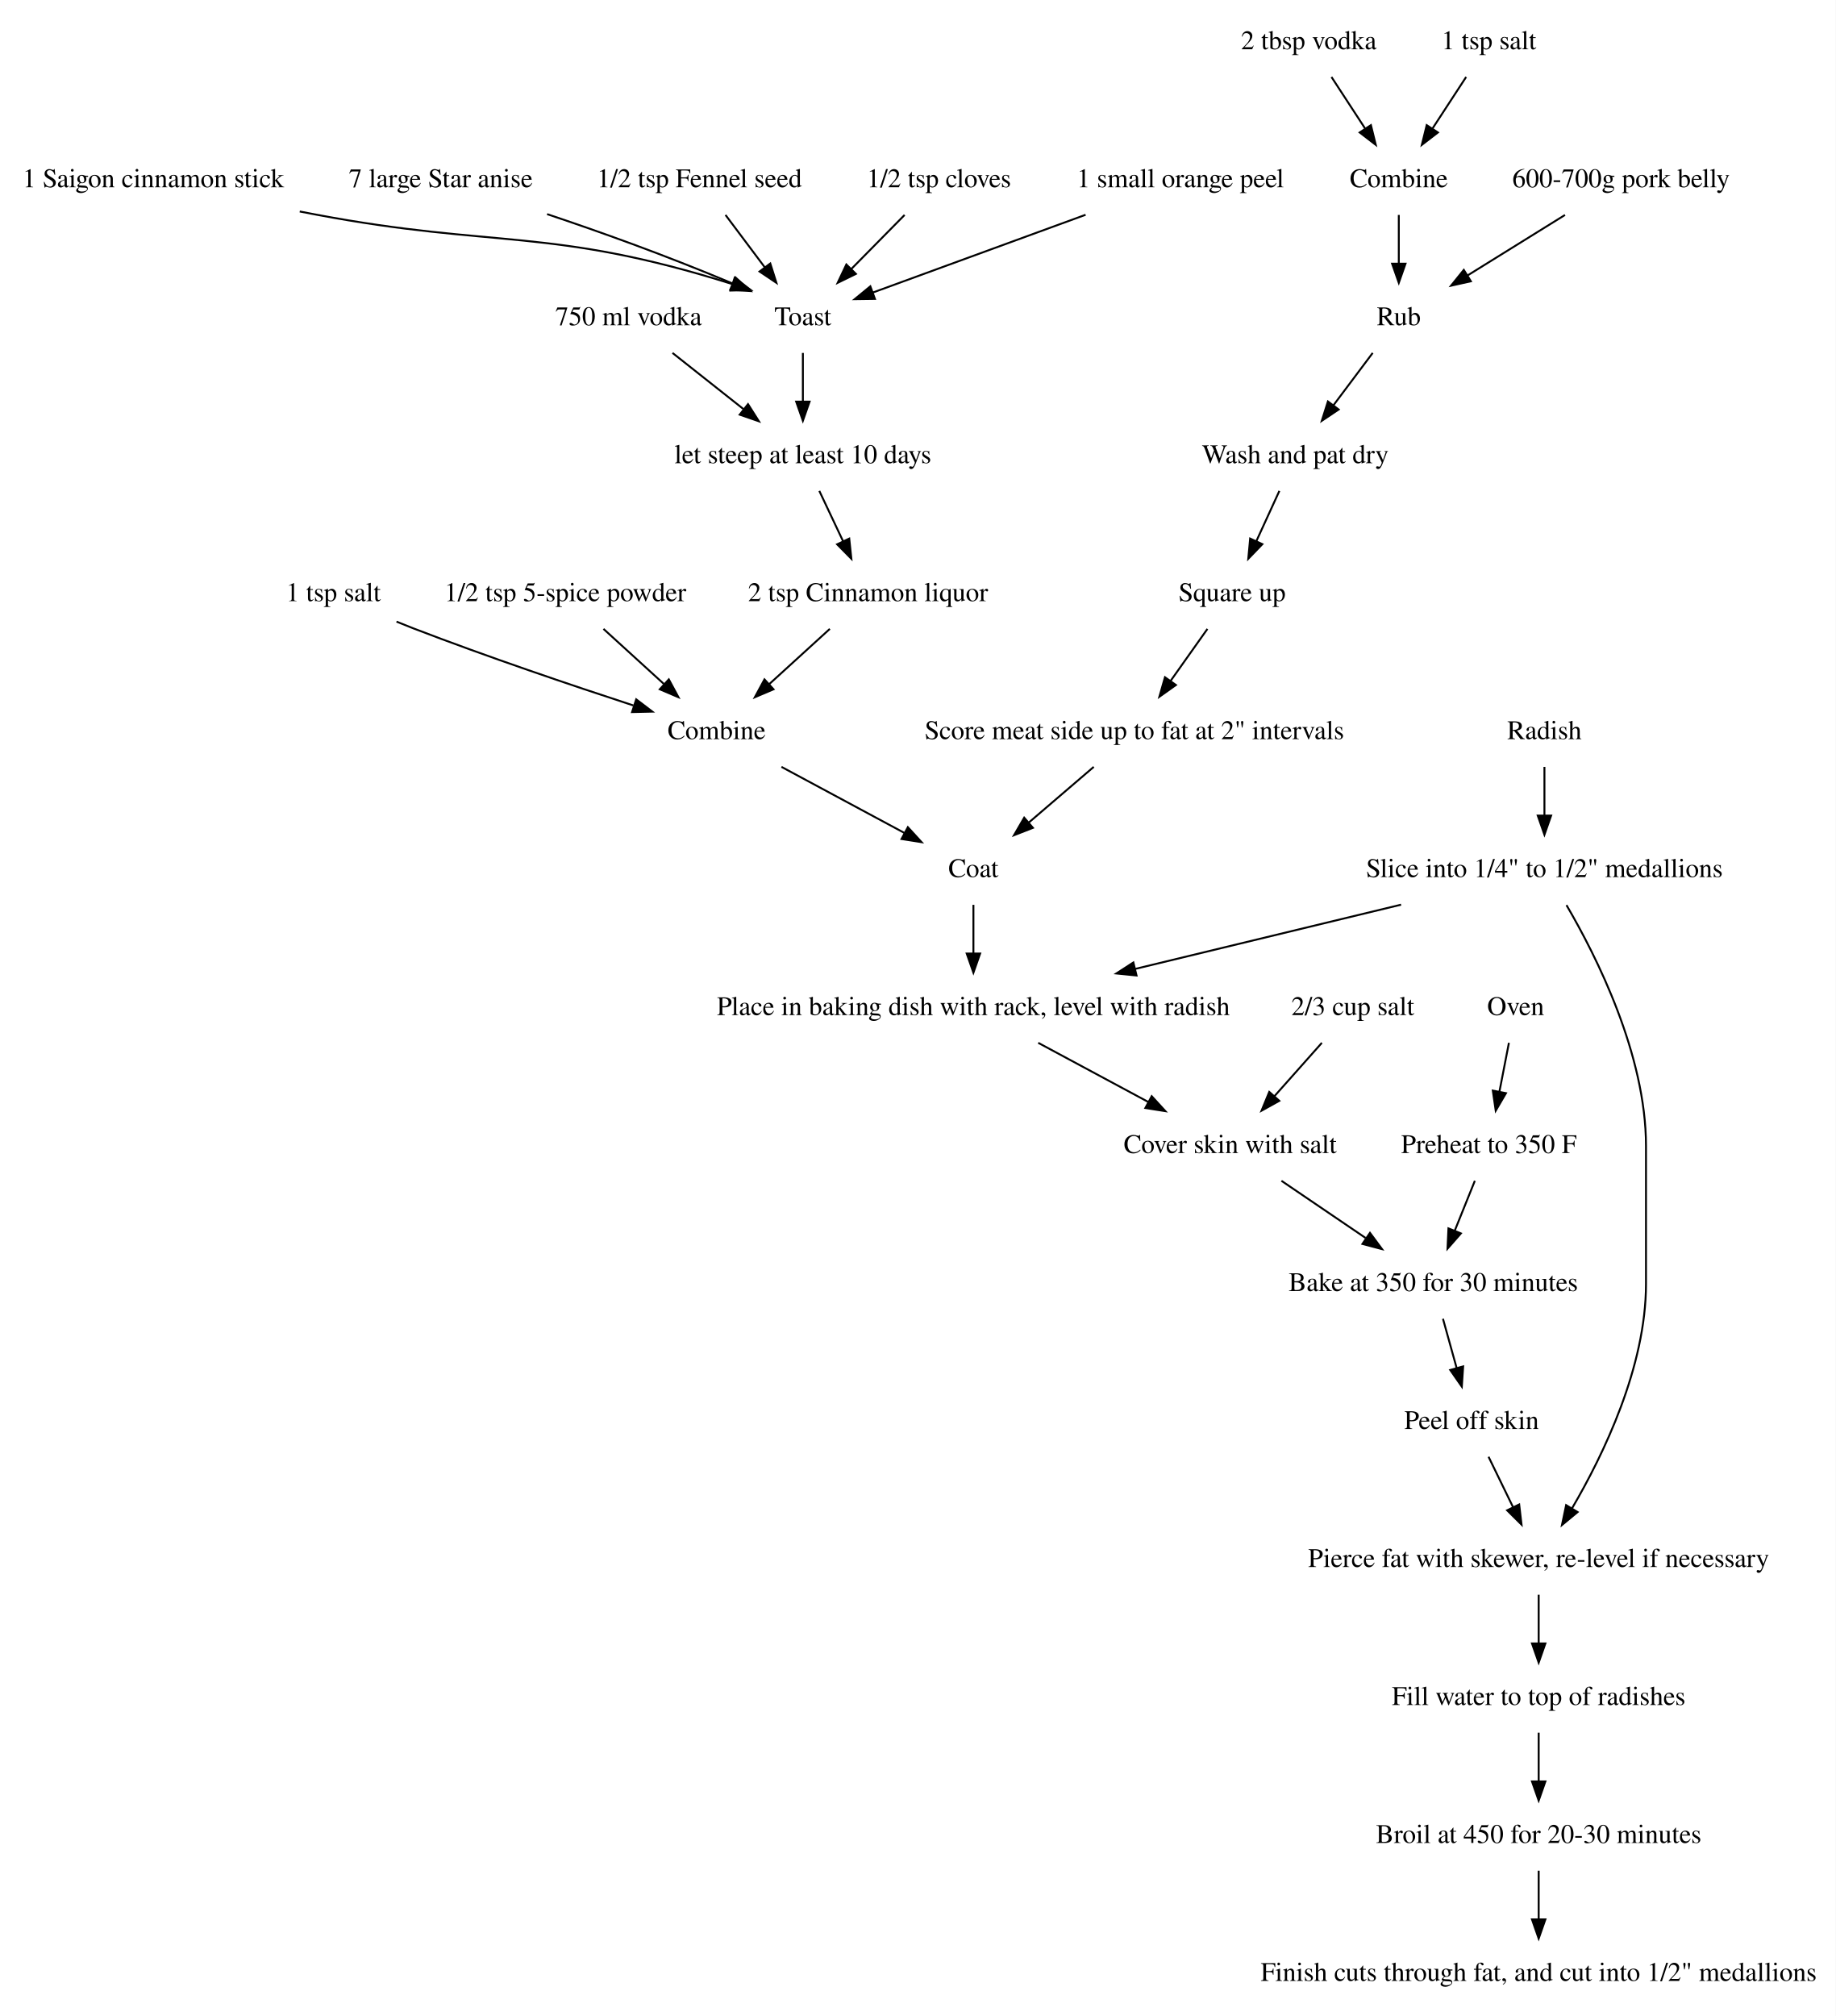
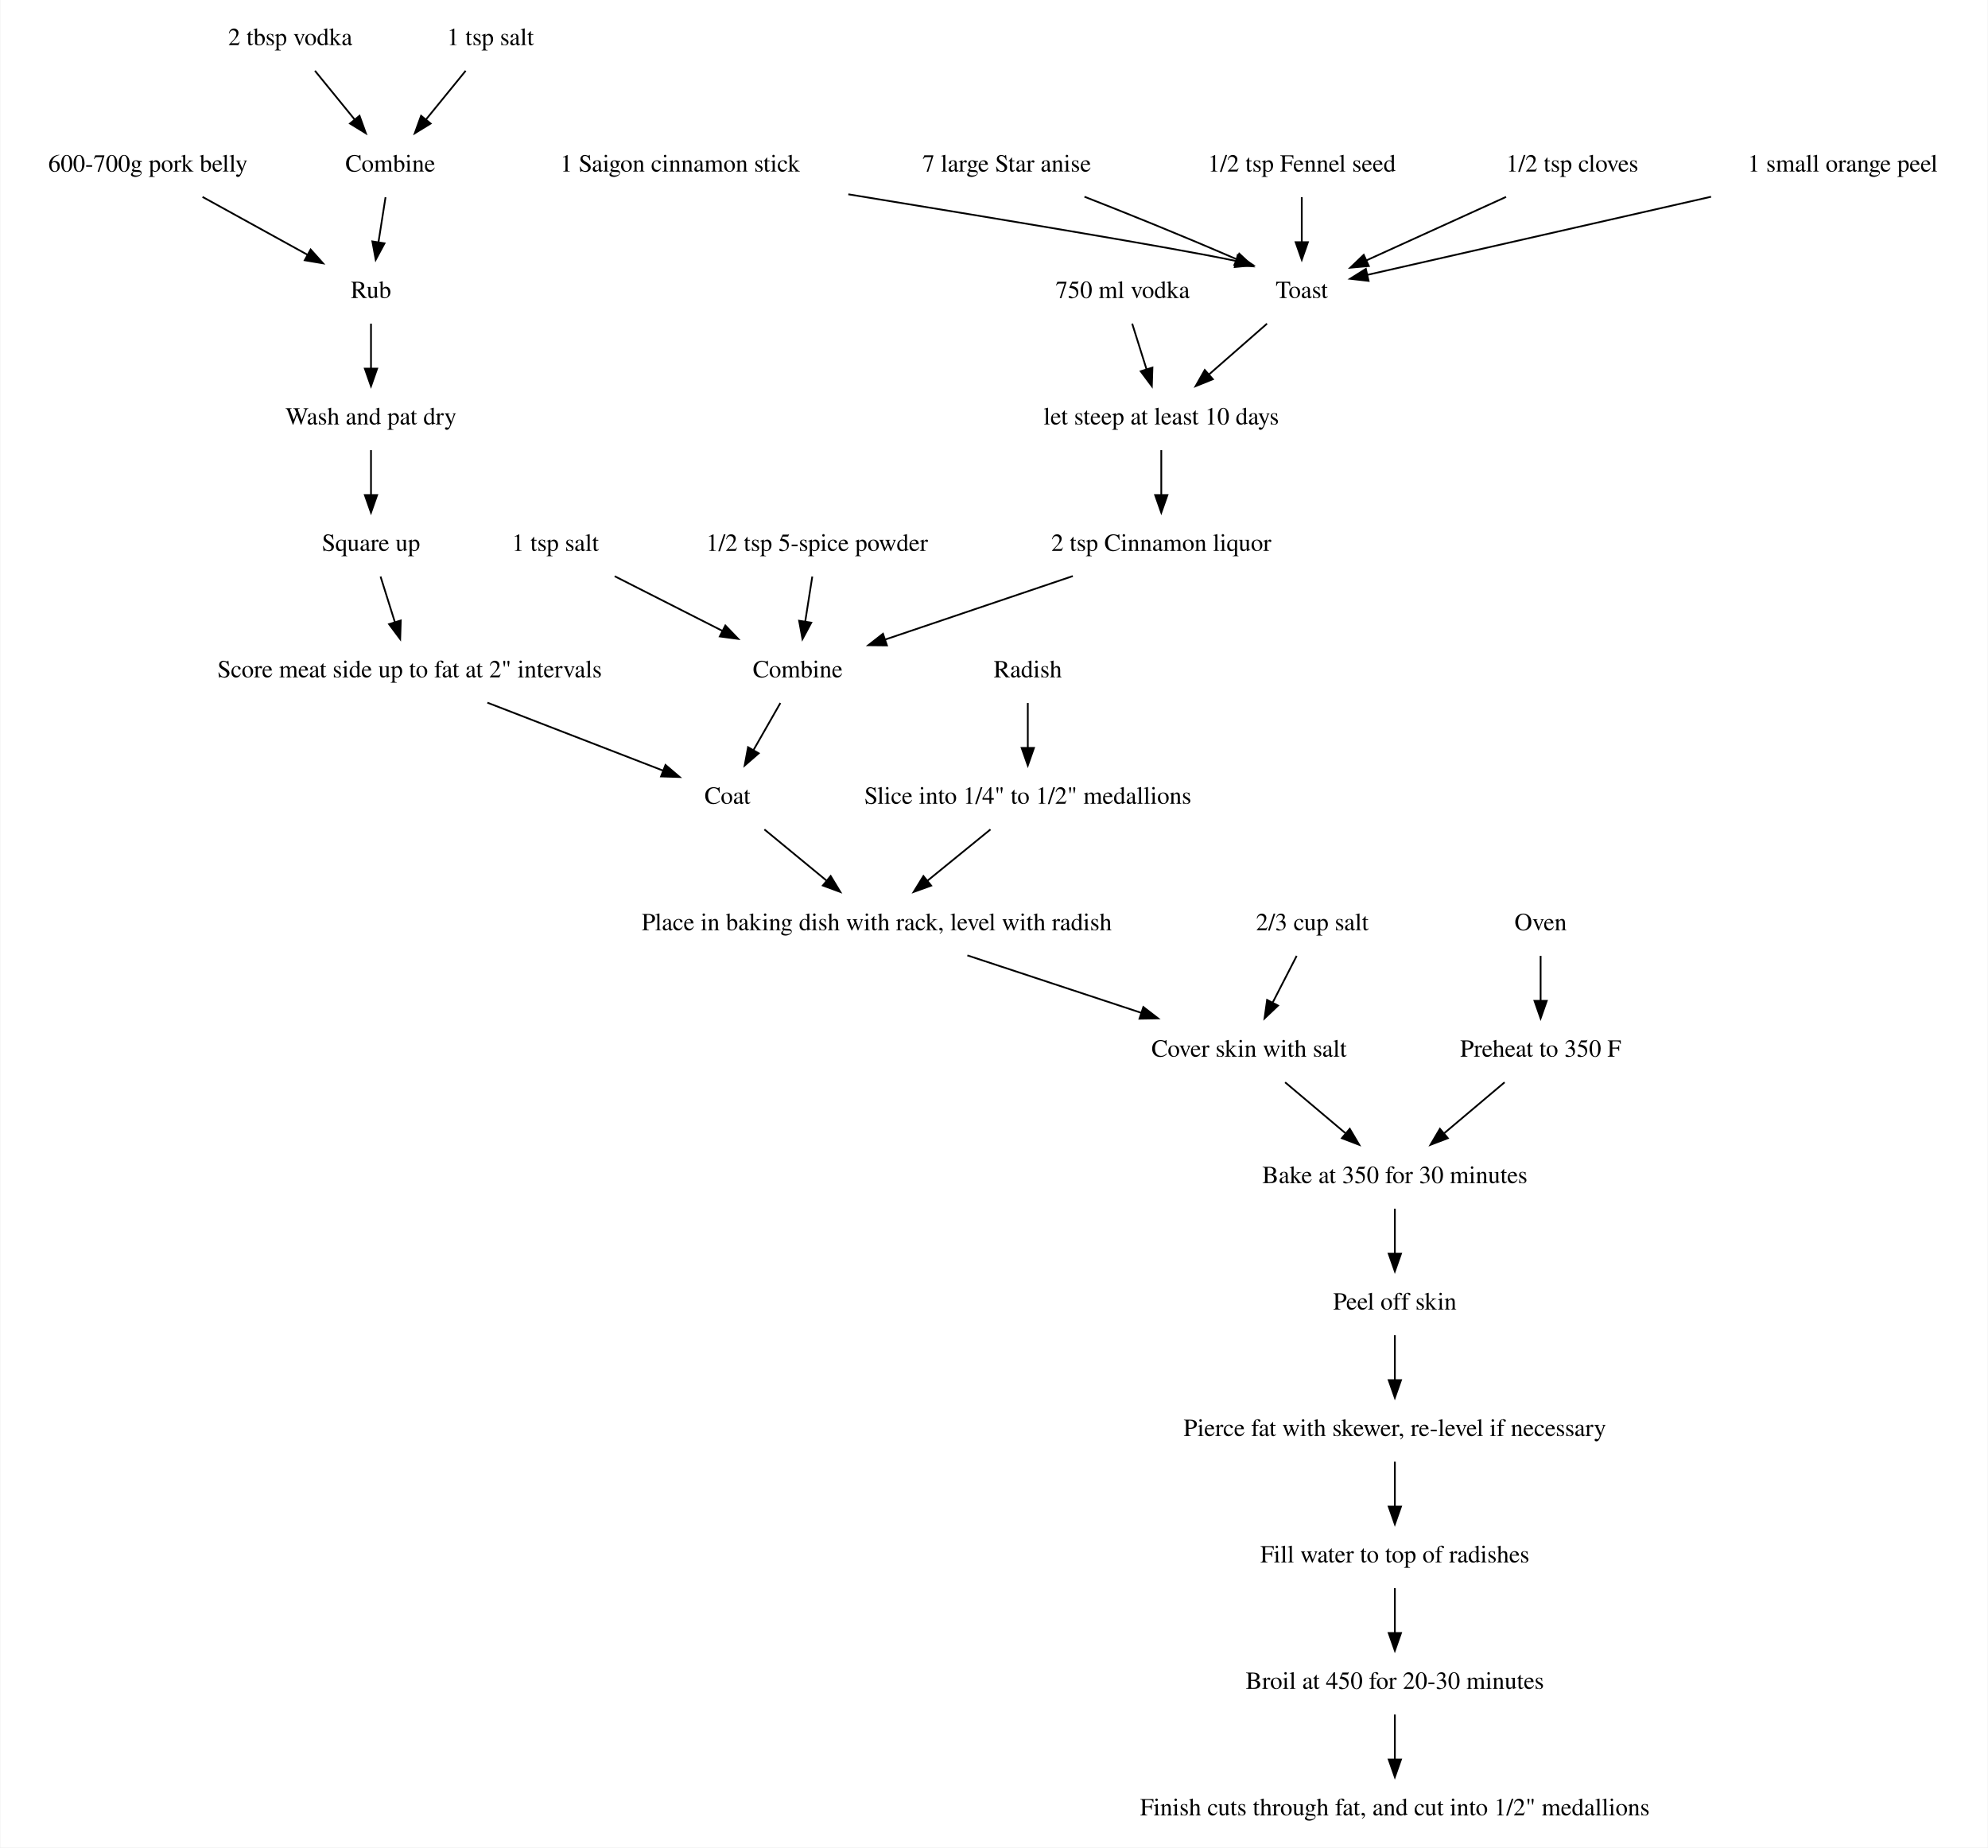
- <svg xmlns="http://www.w3.org/2000/svg" width="958pt" height="1052pt" viewBox="0.00 0.00 958.00 1052.00">
+ <svg xmlns="http://www.w3.org/2000/svg" width="1132pt" height="1052pt" viewBox="0.00 0.00 1131.50 1052.00">
  <g id="graph0" class="graph" transform="scale(1 1) rotate(0) translate(4 1048)">
-     <polygon fill="#ffffff" stroke="transparent" points="-4,4 -4,-1048 954,-1048 954,4 -4,4" />
+     <polygon fill="white" stroke="transparent" points="-4,4 -4,-1048 1127.5,-1048 1127.5,4 -4,4" />
    <g id="node1" class="node">
-       <text text-anchor="middle" x="842" y="-950.3" font-family="Times,serif" font-size="14.00" fill="#000000">600-700g pork belly</text>
+       <text text-anchor="middle" x="80" y="-950.3" font-family="Times,serif" font-size="14.00">600-700g pork belly</text>
    </g>
    <g id="node5" class="node">
-       <text text-anchor="middle" x="726" y="-878.3" font-family="Times,serif" font-size="14.00" fill="#000000">Rub</text>
+       <text text-anchor="middle" x="207" y="-878.3" font-family="Times,serif" font-size="14.00">Rub</text>
    </g>
    <g id="edge3" class="edge">
-       <path fill="none" stroke="#000000" d="M812.728,-935.831C797.325,-926.271 778.305,-914.465 762.005,-904.348" />
-       <polygon fill="#000000" stroke="#000000" points="763.612,-901.226 753.27,-898.926 759.921,-907.174 763.612,-901.226" />
+       <path fill="none" stroke="black" d="M111.07,-935.88C129.12,-925.93 151.94,-913.35 170.8,-902.95" />
+       <polygon fill="black" stroke="black" points="172.63,-905.94 179.7,-898.05 169.26,-899.81 172.63,-905.94" />
    </g>
    <g id="node2" class="node">
-       <text text-anchor="middle" x="679" y="-1022.3" font-family="Times,serif" font-size="14.00" fill="#000000">2 tbsp vodka</text>
+       <text text-anchor="middle" x="161" y="-1022.3" font-family="Times,serif" font-size="14.00">2 tbsp vodka</text>
    </g>
    <g id="node4" class="node">
-       <text text-anchor="middle" x="726" y="-950.3" font-family="Times,serif" font-size="14.00" fill="#000000">Combine</text>
+       <text text-anchor="middle" x="218" y="-950.3" font-family="Times,serif" font-size="14.00">Combine</text>
    </g>
    <g id="edge1" class="edge">
-       <path fill="none" stroke="#000000" d="M690.86,-1007.831C696.163,-999.708 702.524,-989.964 708.367,-981.012" />
-       <polygon fill="#000000" stroke="#000000" points="711.445,-982.7 713.98,-972.413 705.583,-978.874 711.445,-982.7" />
+       <path fill="none" stroke="black" d="M175.09,-1007.7C181.92,-999.3 190.26,-989.07 197.76,-979.86" />
+       <polygon fill="black" stroke="black" points="200.47,-982.07 204.07,-972.1 195.04,-977.65 200.47,-982.07" />
    </g>
    <g id="node3" class="node">
-       <text text-anchor="middle" x="773" y="-1022.3" font-family="Times,serif" font-size="14.00" fill="#000000">1 tsp salt</text>
+       <text text-anchor="middle" x="275" y="-1022.3" font-family="Times,serif" font-size="14.00">1 tsp salt</text>
    </g>
    <g id="edge2" class="edge">
-       <path fill="none" stroke="#000000" d="M761.14,-1007.831C755.837,-999.708 749.476,-989.964 743.633,-981.012" />
-       <polygon fill="#000000" stroke="#000000" points="746.417,-978.874 738.02,-972.413 740.555,-982.7 746.417,-978.874" />
+       <path fill="none" stroke="black" d="M260.91,-1007.7C254.08,-999.3 245.74,-989.07 238.24,-979.86" />
+       <polygon fill="black" stroke="black" points="240.96,-977.65 231.93,-972.1 235.53,-982.07 240.96,-977.65" />
    </g>
    <g id="edge4" class="edge">
-       <path fill="none" stroke="#000000" d="M726,-935.831C726,-928.131 726,-918.974 726,-910.417" />
-       <polygon fill="#000000" stroke="#000000" points="729.5,-910.413 726,-900.413 722.5,-910.413 729.5,-910.413" />
+       <path fill="none" stroke="black" d="M215.28,-935.7C214.07,-927.98 212.61,-918.71 211.26,-910.11" />
+       <polygon fill="black" stroke="black" points="214.7,-909.44 209.69,-900.1 207.78,-910.53 214.7,-909.44" />
    </g>
    <g id="node6" class="node">
-       <text text-anchor="middle" x="672" y="-806.3" font-family="Times,serif" font-size="14.00" fill="#000000">Wash and pat dry</text>
+       <text text-anchor="middle" x="207" y="-806.3" font-family="Times,serif" font-size="14.00">Wash and pat dry</text>
    </g>
    <g id="edge5" class="edge">
-       <path fill="none" stroke="#000000" d="M712.374,-863.831C706.154,-855.539 698.668,-845.557 691.84,-836.453" />
-       <polygon fill="#000000" stroke="#000000" points="694.61,-834.313 685.81,-828.413 689.01,-838.513 694.61,-834.313" />
+       <path fill="none" stroke="black" d="M207,-863.7C207,-855.98 207,-846.71 207,-838.11" />
+       <polygon fill="black" stroke="black" points="210.5,-838.1 207,-828.1 203.5,-838.1 210.5,-838.1" />
    </g>
    <g id="node7" class="node">
-       <text text-anchor="middle" x="639" y="-734.3" font-family="Times,serif" font-size="14.00" fill="#000000">Square up</text>
+       <text text-anchor="middle" x="207" y="-734.3" font-family="Times,serif" font-size="14.00">Square up</text>
    </g>
    <g id="edge6" class="edge">
-       <path fill="none" stroke="#000000" d="M663.673,-791.831C660.027,-783.877 655.669,-774.369 651.637,-765.572" />
-       <polygon fill="#000000" stroke="#000000" points="654.788,-764.046 647.439,-756.413 648.424,-766.962 654.788,-764.046" />
+       <path fill="none" stroke="black" d="M207,-791.7C207,-783.98 207,-774.71 207,-766.11" />
+       <polygon fill="black" stroke="black" points="210.5,-766.1 207,-756.1 203.5,-766.1 210.5,-766.1" />
    </g>
    <g id="node8" class="node">
-       <text text-anchor="middle" x="588" y="-662.3" font-family="Times,serif" font-size="14.00" fill="#000000">Score meat side up to fat at 2" intervals</text>
+       <text text-anchor="middle" x="229" y="-662.3" font-family="Times,serif" font-size="14.00">Score meat side up to fat at 2" intervals</text>
    </g>
    <g id="edge7" class="edge">
-       <path fill="none" stroke="#000000" d="M626.13,-719.831C620.317,-711.623 613.33,-701.761 606.935,-692.732" />
-       <polygon fill="#000000" stroke="#000000" points="609.679,-690.551 601.043,-684.413 603.967,-694.597 609.679,-690.551" />
+       <path fill="none" stroke="black" d="M212.44,-719.7C214.89,-711.9 217.84,-702.51 220.57,-693.83" />
+       <polygon fill="black" stroke="black" points="223.96,-694.69 223.62,-684.1 217.29,-692.59 223.96,-694.69" />
    </g>
    <g id="node21" class="node">
-       <text text-anchor="middle" x="504" y="-590.3" font-family="Times,serif" font-size="14.00" fill="#000000">Coat</text>
+       <text text-anchor="middle" x="410" y="-590.3" font-family="Times,serif" font-size="14.00">Coat</text>
    </g>
    <g id="edge20" class="edge">
-       <path fill="none" stroke="#000000" d="M566.803,-647.831C556.557,-639.048 544.1,-628.371 532.99,-618.849" />
-       <polygon fill="#000000" stroke="#000000" points="535.06,-616.013 525.19,-612.163 530.505,-621.328 535.06,-616.013" />
+       <path fill="none" stroke="black" d="M273.28,-647.88C304.02,-635.98 344.5,-620.33 373.42,-609.15" />
+       <polygon fill="black" stroke="black" points="374.69,-612.41 382.75,-605.54 372.16,-605.88 374.69,-612.41" />
    </g>
    <g id="node9" class="node">
-       <text text-anchor="middle" x="170" y="-734.3" font-family="Times,serif" font-size="14.00" fill="#000000">1 tsp salt</text>
+       <text text-anchor="middle" x="312" y="-734.3" font-family="Times,serif" font-size="14.00">1 tsp salt</text>
    </g>
    <g id="node20" class="node">
-       <text text-anchor="middle" x="370" y="-662.3" font-family="Times,serif" font-size="14.00" fill="#000000">Combine</text>
+       <text text-anchor="middle" x="450" y="-662.3" font-family="Times,serif" font-size="14.00">Combine</text>
    </g>
    <g id="edge16" class="edge">
-       <path fill="none" stroke="#000000" d="M202.919,-723.614C205.977,-722.361 209.038,-721.139 212,-720 250.331,-705.26 294.624,-690.297 326.542,-679.872" />
-       <polygon fill="#000000" stroke="#000000" points="328.018,-683.072 336.447,-676.652 325.855,-676.415 328.018,-683.072" />
+       <path fill="none" stroke="black" d="M345.76,-719.88C364.22,-710.51 387.28,-698.81 407.02,-688.8" />
+       <polygon fill="black" stroke="black" points="408.78,-691.83 416.11,-684.19 405.61,-685.59 408.78,-691.83" />
    </g>
    <g id="node10" class="node">
-       <text text-anchor="middle" x="291" y="-734.3" font-family="Times,serif" font-size="14.00" fill="#000000">1/2 tsp 5-spice powder</text>
+       <text text-anchor="middle" x="461" y="-734.3" font-family="Times,serif" font-size="14.00">1/2 tsp 5-spice powder</text>
    </g>
    <g id="edge17" class="edge">
-       <path fill="none" stroke="#000000" d="M310.935,-719.831C320.478,-711.134 332.06,-700.578 342.431,-691.126" />
-       <polygon fill="#000000" stroke="#000000" points="345.038,-693.486 350.071,-684.163 340.323,-688.312 345.038,-693.486" />
+       <path fill="none" stroke="black" d="M458.28,-719.7C457.07,-711.98 455.61,-702.71 454.26,-694.11" />
+       <polygon fill="black" stroke="black" points="457.7,-693.44 452.69,-684.1 450.78,-694.53 457.7,-693.44" />
    </g>
    <g id="node11" class="node">
-       <text text-anchor="middle" x="449" y="-734.3" font-family="Times,serif" font-size="14.00" fill="#000000">2 tsp Cinnamon liquor</text>
+       <text text-anchor="middle" x="657" y="-734.3" font-family="Times,serif" font-size="14.00">2 tsp Cinnamon liquor</text>
    </g>
    <g id="edge18" class="edge">
-       <path fill="none" stroke="#000000" d="M429.065,-719.831C419.522,-711.134 407.94,-700.578 397.569,-691.126" />
-       <polygon fill="#000000" stroke="#000000" points="399.677,-688.312 389.929,-684.163 394.962,-693.486 399.677,-688.312" />
+       <path fill="none" stroke="black" d="M606.63,-719.97C574.2,-709 532.23,-694.81 499.89,-683.87" />
+       <polygon fill="black" stroke="black" points="500.78,-680.48 490.19,-680.59 498.54,-687.11 500.78,-680.48" />
    </g>
    <g id="node12" class="node">
-       <text text-anchor="middle" x="324" y="-878.3" font-family="Times,serif" font-size="14.00" fill="#000000">750 ml vodka</text>
+       <text text-anchor="middle" x="635" y="-878.3" font-family="Times,serif" font-size="14.00">750 ml vodka</text>
    </g>
    <g id="node19" class="node">
-       <text text-anchor="middle" x="415" y="-806.3" font-family="Times,serif" font-size="14.00" fill="#000000">let steep at least 10 days</text>
+       <text text-anchor="middle" x="657" y="-806.3" font-family="Times,serif" font-size="14.00">let steep at least 10 days</text>
    </g>
    <g id="edge14" class="edge">
-       <path fill="none" stroke="#000000" d="M346.963,-863.831C358.171,-854.963 371.821,-844.164 383.944,-834.572" />
-       <polygon fill="#000000" stroke="#000000" points="386.374,-837.112 392.044,-828.163 382.03,-831.623 386.374,-837.112" />
+       <path fill="none" stroke="black" d="M640.44,-863.7C642.89,-855.9 645.84,-846.51 648.57,-837.83" />
+       <polygon fill="black" stroke="black" points="651.96,-838.69 651.62,-828.1 645.29,-836.59 651.96,-838.69" />
    </g>
    <g id="node13" class="node">
-       <text text-anchor="middle" x="76" y="-950.3" font-family="Times,serif" font-size="14.00" fill="#000000">1 Saigon cinnamon stick</text>
+       <text text-anchor="middle" x="383" y="-950.3" font-family="Times,serif" font-size="14.00">1 Saigon cinnamon stick</text>
    </g>
    <g id="node18" class="node">
-       <text text-anchor="middle" x="415" y="-878.3" font-family="Times,serif" font-size="14.00" fill="#000000">Toast</text>
+       <text text-anchor="middle" x="737" y="-878.3" font-family="Times,serif" font-size="14.00">Toast</text>
    </g>
    <g id="edge9" class="edge">
-       <path fill="none" stroke="#000000" d="M152.423,-937.647C155.317,-937.081 158.184,-936.53 161,-936 254.394,-918.409 283.709,-929.526 378.183,-899.749" />
-       <polygon fill="#000000" stroke="#000000" points="379.398,-903.035 387.842,-896.636 377.25,-896.372 379.398,-903.035" />
+       <path fill="none" stroke="black" d="M478.8,-937.36C559,-924.22 664.84,-906.76 699.29,-899.44" />
+       <polygon fill="black" stroke="black" points="700.52,-902.74 709.4,-896.96 698.85,-895.94 700.52,-902.74" />
    </g>
    <g id="node14" class="node">
-       <text text-anchor="middle" x="226" y="-950.3" font-family="Times,serif" font-size="14.00" fill="#000000">7 large Star anise</text>
+       <text text-anchor="middle" x="569" y="-950.3" font-family="Times,serif" font-size="14.00">7 large Star anise</text>
    </g>
    <g id="edge8" class="edge">
-       <path fill="none" stroke="#000000" d="M281.514,-936.262C308.548,-927.197 341.593,-915.488 378.251,-900.106" />
-       <polygon fill="#000000" stroke="#000000" points="379.811,-903.246 387.647,-896.116 377.075,-896.803 379.811,-903.246" />
+       <path fill="none" stroke="black" d="M613.27,-935.98C636.82,-926.76 666.41,-914.9 699.69,-900.48" />
+       <polygon fill="black" stroke="black" points="701.4,-903.55 709.17,-896.34 698.6,-897.13 701.4,-903.55" />
    </g>
    <g id="node15" class="node">
-       <text text-anchor="middle" x="361" y="-950.3" font-family="Times,serif" font-size="14.00" fill="#000000">1/2 tsp Fennel seed</text>
+       <text text-anchor="middle" x="737" y="-950.3" font-family="Times,serif" font-size="14.00">1/2 tsp Fennel seed</text>
    </g>
    <g id="edge10" class="edge">
-       <path fill="none" stroke="#000000" d="M374.627,-935.831C380.846,-927.539 388.332,-917.557 395.16,-908.453" />
-       <polygon fill="#000000" stroke="#000000" points="397.99,-910.513 401.19,-900.413 392.39,-906.313 397.99,-910.513" />
+       <path fill="none" stroke="black" d="M737,-935.7C737,-927.98 737,-918.71 737,-910.11" />
+       <polygon fill="black" stroke="black" points="740.5,-910.1 737,-900.1 733.5,-910.1 740.5,-910.1" />
    </g>
    <g id="node16" class="node">
-       <text text-anchor="middle" x="486" y="-950.3" font-family="Times,serif" font-size="14.00" fill="#000000">1/2 tsp cloves</text>
+       <text text-anchor="middle" x="891" y="-950.3" font-family="Times,serif" font-size="14.00">1/2 tsp cloves</text>
    </g>
    <g id="edge11" class="edge">
-       <path fill="none" stroke="#000000" d="M468.084,-935.831C459.656,-927.285 449.459,-916.944 440.264,-907.62" />
-       <polygon fill="#000000" stroke="#000000" points="442.671,-905.076 433.158,-900.413 437.687,-909.991 442.671,-905.076" />
+       <path fill="none" stroke="black" d="M853.33,-935.88C829.12,-924.87 797.81,-910.64 773.78,-899.72" />
+       <polygon fill="black" stroke="black" points="775.18,-896.51 764.62,-895.56 772.28,-902.88 775.18,-896.51" />
    </g>
    <g id="node17" class="node">
-       <text text-anchor="middle" x="612" y="-950.3" font-family="Times,serif" font-size="14.00" fill="#000000">1 small orange peel</text>
+       <text text-anchor="middle" x="1045" y="-950.3" font-family="Times,serif" font-size="14.00">1 small orange peel</text>
    </g>
    <g id="edge12" class="edge">
-       <path fill="none" stroke="#000000" d="M562.543,-935.924C528.09,-923.332 482.89,-906.812 451.642,-895.392" />
-       <polygon fill="#000000" stroke="#000000" points="452.612,-892.02 442.018,-891.875 450.209,-898.595 452.612,-892.02" />
+       <path fill="none" stroke="black" d="M970.05,-935.97C908.17,-921.9 822.93,-902.53 774.55,-891.53" />
+       <polygon fill="black" stroke="black" points="775.04,-888.06 764.52,-889.25 773.49,-894.88 775.04,-888.06" />
    </g>
    <g id="edge13" class="edge">
-       <path fill="none" stroke="#000000" d="M415,-863.831C415,-856.131 415,-846.974 415,-838.417" />
-       <polygon fill="#000000" stroke="#000000" points="418.5,-838.413 415,-828.413 411.5,-838.413 418.5,-838.413" />
+       <path fill="none" stroke="black" d="M717.22,-863.7C707.25,-854.97 694.99,-844.24 684.14,-834.75" />
+       <polygon fill="black" stroke="black" points="686.38,-832.06 676.55,-828.1 681.77,-837.32 686.38,-832.06" />
    </g>
    <g id="edge15" class="edge">
-       <path fill="none" stroke="#000000" d="M423.58,-791.831C427.336,-783.877 431.826,-774.369 435.98,-765.572" />
-       <polygon fill="#000000" stroke="#000000" points="439.2,-766.95 440.305,-756.413 432.87,-763.961 439.2,-766.95" />
+       <path fill="none" stroke="black" d="M657,-791.7C657,-783.98 657,-774.71 657,-766.11" />
+       <polygon fill="black" stroke="black" points="660.5,-766.1 657,-756.1 653.5,-766.1 660.5,-766.1" />
    </g>
    <g id="edge19" class="edge">
-       <path fill="none" stroke="#000000" d="M403.814,-647.831C423.358,-637.33 447.942,-624.12 467.866,-613.415" />
-       <polygon fill="#000000" stroke="#000000" points="469.791,-616.354 476.944,-608.538 466.478,-610.188 469.791,-616.354" />
+       <path fill="none" stroke="black" d="M440.11,-647.7C435.51,-639.64 429.94,-629.89 424.85,-620.98" />
+       <polygon fill="black" stroke="black" points="427.77,-619.05 419.77,-612.1 421.7,-622.52 427.77,-619.05" />
    </g>
    <g id="node27" class="node">
-       <text text-anchor="middle" x="504" y="-518.3" font-family="Times,serif" font-size="14.00" fill="#000000">Place in baking dish with rack, level with radish</text>
+       <text text-anchor="middle" x="495" y="-518.3" font-family="Times,serif" font-size="14.00">Place in baking dish with rack, level with radish</text>
    </g>
    <g id="edge24" class="edge">
-       <path fill="none" stroke="#000000" d="M504,-575.831C504,-568.131 504,-558.974 504,-550.417" />
-       <polygon fill="#000000" stroke="#000000" points="507.5,-550.413 504,-540.413 500.5,-550.413 507.5,-550.413" />
+       <path fill="none" stroke="black" d="M431.01,-575.7C441.72,-566.88 454.89,-556.03 466.5,-546.47" />
+       <polygon fill="black" stroke="black" points="468.74,-549.16 474.23,-540.1 464.29,-543.76 468.74,-549.16" />
    </g>
    <g id="node22" class="node">
-       <text text-anchor="middle" x="787" y="-518.3" font-family="Times,serif" font-size="14.00" fill="#000000">Oven</text>
+       <text text-anchor="middle" x="873" y="-518.3" font-family="Times,serif" font-size="14.00">Oven</text>
    </g>
    <g id="node23" class="node">
-       <text text-anchor="middle" x="773" y="-446.3" font-family="Times,serif" font-size="14.00" fill="#000000">Preheat to 350 F</text>
+       <text text-anchor="middle" x="873" y="-446.3" font-family="Times,serif" font-size="14.00">Preheat to 350 F</text>
    </g>
    <g id="edge21" class="edge">
-       <path fill="none" stroke="#000000" d="M783.467,-503.831C781.97,-496.131 780.189,-486.974 778.525,-478.417" />
-       <polygon fill="#000000" stroke="#000000" points="781.925,-477.561 776.58,-468.413 775.053,-478.897 781.925,-477.561" />
+       <path fill="none" stroke="black" d="M873,-503.7C873,-495.98 873,-486.71 873,-478.11" />
+       <polygon fill="black" stroke="black" points="876.5,-478.1 873,-468.1 869.5,-478.1 876.5,-478.1" />
    </g>
    <g id="node29" class="node">
-       <text text-anchor="middle" x="744" y="-374.3" font-family="Times,serif" font-size="14.00" fill="#000000">Bake at 350 for 30 minutes</text>
+       <text text-anchor="middle" x="790" y="-374.3" font-family="Times,serif" font-size="14.00">Bake at 350 for 30 minutes</text>
    </g>
    <g id="edge27" class="edge">
-       <path fill="none" stroke="#000000" d="M765.682,-431.831C762.512,-423.962 758.73,-414.571 755.219,-405.853" />
-       <polygon fill="#000000" stroke="#000000" points="758.399,-404.382 751.417,-396.413 751.906,-406.997 758.399,-404.382" />
+       <path fill="none" stroke="black" d="M852.48,-431.7C842.13,-422.97 829.41,-412.24 818.16,-402.75" />
+       <polygon fill="black" stroke="black" points="820.18,-399.88 810.28,-396.1 815.67,-405.23 820.18,-399.88" />
    </g>
    <g id="node24" class="node">
-       <text text-anchor="middle" x="702" y="-518.3" font-family="Times,serif" font-size="14.00" fill="#000000">2/3 cup salt</text>
+       <text text-anchor="middle" x="743" y="-518.3" font-family="Times,serif" font-size="14.00">2/3 cup salt</text>
    </g>
    <g id="node28" class="node">
-       <text text-anchor="middle" x="638" y="-446.3" font-family="Times,serif" font-size="14.00" fill="#000000">Cover skin with salt</text>
+       <text text-anchor="middle" x="707" y="-446.3" font-family="Times,serif" font-size="14.00">Cover skin with salt</text>
    </g>
    <g id="edge26" class="edge">
-       <path fill="none" stroke="#000000" d="M685.85,-503.831C678.328,-495.369 669.244,-485.149 661.02,-475.897" />
-       <polygon fill="#000000" stroke="#000000" points="663.627,-473.562 654.367,-468.413 658.395,-478.213 663.627,-473.562" />
+       <path fill="none" stroke="black" d="M734.1,-503.7C730,-495.73 725.05,-486.1 720.51,-477.26" />
+       <polygon fill="black" stroke="black" points="723.48,-475.4 715.8,-468.1 717.26,-478.6 723.48,-475.4" />
    </g>
    <g id="node25" class="node">
-       <text text-anchor="middle" x="802" y="-662.3" font-family="Times,serif" font-size="14.00" fill="#000000">Radish</text>
+       <text text-anchor="middle" x="581" y="-662.3" font-family="Times,serif" font-size="14.00">Radish</text>
    </g>
    <g id="node26" class="node">
-       <text text-anchor="middle" x="802" y="-590.3" font-family="Times,serif" font-size="14.00" fill="#000000">Slice into 1/4" to 1/2" medallions</text>
+       <text text-anchor="middle" x="581" y="-590.3" font-family="Times,serif" font-size="14.00">Slice into 1/4" to 1/2" medallions</text>
    </g>
    <g id="edge22" class="edge">
-       <path fill="none" stroke="#000000" d="M802,-647.831C802,-640.131 802,-630.974 802,-622.417" />
-       <polygon fill="#000000" stroke="#000000" points="805.5,-622.413 802,-612.413 798.5,-622.413 805.5,-622.413" />
+       <path fill="none" stroke="black" d="M581,-647.7C581,-639.98 581,-630.71 581,-622.11" />
+       <polygon fill="black" stroke="black" points="584.5,-622.1 581,-612.1 577.5,-622.1 584.5,-622.1" />
    </g>
    <g id="edge23" class="edge">
-       <path fill="none" stroke="#000000" d="M727.187,-575.924C684.951,-565.72 632.039,-552.936 588.335,-542.376" />
-       <polygon fill="#000000" stroke="#000000" points="589.128,-538.967 578.586,-540.021 587.484,-545.771 589.128,-538.967" />
+       <path fill="none" stroke="black" d="M559.74,-575.7C548.91,-566.88 535.58,-556.03 523.84,-546.47" />
+       <polygon fill="black" stroke="black" points="525.98,-543.7 516.01,-540.1 521.56,-549.13 525.98,-543.7" />
+     </g>
+     <g id="edge25" class="edge">
+       <path fill="none" stroke="black" d="M546.59,-503.97C576.47,-494.1 614.26,-481.62 645.66,-471.25" />
+       <polygon fill="black" stroke="black" points="646.78,-474.57 655.18,-468.11 644.59,-467.92 646.78,-474.57" />
+     </g>
+     <g id="edge28" class="edge">
+       <path fill="none" stroke="black" d="M727.52,-431.7C737.87,-422.97 750.59,-412.24 761.84,-402.75" />
+       <polygon fill="black" stroke="black" points="764.33,-405.23 769.72,-396.1 759.82,-399.88 764.33,-405.23" />
+     </g>
+     <g id="node30" class="node">
+       <text text-anchor="middle" x="790" y="-302.3" font-family="Times,serif" font-size="14.00">Peel off skin</text>
+     </g>
+     <g id="edge29" class="edge">
+       <path fill="none" stroke="black" d="M790,-359.7C790,-351.98 790,-342.71 790,-334.11" />
+       <polygon fill="black" stroke="black" points="793.5,-334.1 790,-324.1 786.5,-334.1 793.5,-334.1" />
    </g>
    <g id="node31" class="node">
-       <text text-anchor="middle" x="799" y="-230.3" font-family="Times,serif" font-size="14.00" fill="#000000">Pierce fat with skewer, re-level if necessary</text>
+       <text text-anchor="middle" x="790" y="-230.3" font-family="Times,serif" font-size="14.00">Pierce fat with skewer, re-level if necessary</text>
+     </g>
+     <g id="edge30" class="edge">
+       <path fill="none" stroke="black" d="M790,-287.7C790,-279.98 790,-270.71 790,-262.11" />
+       <polygon fill="black" stroke="black" points="793.5,-262.1 790,-252.1 786.5,-262.1 793.5,-262.1" />
+     </g>
+     <g id="node32" class="node">
+       <text text-anchor="middle" x="790" y="-158.3" font-family="Times,serif" font-size="14.00">Fill water to top of radishes</text>
    </g>
    <g id="edge31" class="edge">
-       <path fill="none" stroke="#000000" d="M813.5,-575.696C829.088,-549.088 855,-497.685 855,-450 855,-450 855,-450 855,-378 855,-334.862 832.9,-289.094 816.467,-261.026" />
-       <polygon fill="#000000" stroke="#000000" points="819.314,-258.969 811.151,-252.214 813.32,-262.585 819.314,-258.969" />
-     </g>
-     <g id="edge25" class="edge">
-       <path fill="none" stroke="#000000" d="M537.814,-503.831C555.271,-494.452 576.749,-482.911 595.335,-472.924" />
-       <polygon fill="#000000" stroke="#000000" points="597.045,-475.979 604.197,-468.163 593.731,-469.813 597.045,-475.979" />
-     </g>
-     <g id="edge28" class="edge">
-       <path fill="none" stroke="#000000" d="M664.748,-431.831C678.055,-422.793 694.316,-411.748 708.638,-402.02" />
-       <polygon fill="#000000" stroke="#000000" points="710.955,-404.677 717.26,-396.163 707.021,-398.886 710.955,-404.677" />
-     </g>
-     <g id="node30" class="node">
-       <text text-anchor="middle" x="764" y="-302.3" font-family="Times,serif" font-size="14.00" fill="#000000">Peel off skin</text>
-     </g>
-     <g id="edge29" class="edge">
-       <path fill="none" stroke="#000000" d="M749.047,-359.831C751.209,-352.046 753.785,-342.773 756.185,-334.135" />
-       <polygon fill="#000000" stroke="#000000" points="759.581,-334.985 758.885,-324.413 752.836,-333.112 759.581,-334.985" />
-     </g>
-     <g id="edge30" class="edge">
-       <path fill="none" stroke="#000000" d="M772.832,-287.831C776.699,-279.877 781.321,-270.369 785.597,-261.572" />
-       <polygon fill="#000000" stroke="#000000" points="788.825,-262.937 790.049,-252.413 782.529,-259.877 788.825,-262.937" />
-     </g>
-     <g id="node32" class="node">
-       <text text-anchor="middle" x="799" y="-158.3" font-family="Times,serif" font-size="14.00" fill="#000000">Fill water to top of radishes</text>
+       <path fill="none" stroke="black" d="M790,-215.7C790,-207.98 790,-198.71 790,-190.11" />
+       <polygon fill="black" stroke="black" points="793.5,-190.1 790,-180.1 786.5,-190.1 793.5,-190.1" />
+     </g>
+     <g id="node33" class="node">
+       <text text-anchor="middle" x="790" y="-86.3" font-family="Times,serif" font-size="14.00">Broil at 450 for 20-30 minutes</text>
    </g>
    <g id="edge32" class="edge">
-       <path fill="none" stroke="#000000" d="M799,-215.831C799,-208.131 799,-198.974 799,-190.417" />
-       <polygon fill="#000000" stroke="#000000" points="802.5,-190.413 799,-180.413 795.5,-190.413 802.5,-190.413" />
-     </g>
-     <g id="node33" class="node">
-       <text text-anchor="middle" x="799" y="-86.3" font-family="Times,serif" font-size="14.00" fill="#000000">Broil at 450 for 20-30 minutes</text>
+       <path fill="none" stroke="black" d="M790,-143.7C790,-135.98 790,-126.71 790,-118.11" />
+       <polygon fill="black" stroke="black" points="793.5,-118.1 790,-108.1 786.5,-118.1 793.5,-118.1" />
+     </g>
+     <g id="node34" class="node">
+       <text text-anchor="middle" x="790" y="-14.3" font-family="Times,serif" font-size="14.00">Finish cuts through fat, and cut into 1/2" medallions</text>
    </g>
    <g id="edge33" class="edge">
-       <path fill="none" stroke="#000000" d="M799,-143.831C799,-136.131 799,-126.974 799,-118.417" />
-       <polygon fill="#000000" stroke="#000000" points="802.5,-118.413 799,-108.413 795.5,-118.413 802.5,-118.413" />
-     </g>
-     <g id="node34" class="node">
-       <text text-anchor="middle" x="799" y="-14.3" font-family="Times,serif" font-size="14.00" fill="#000000">Finish cuts through fat, and cut into 1/2" medallions</text>
-     </g>
-     <g id="edge34" class="edge">
-       <path fill="none" stroke="#000000" d="M799,-71.831C799,-64.131 799,-54.974 799,-46.417" />
-       <polygon fill="#000000" stroke="#000000" points="802.5,-46.413 799,-36.413 795.5,-46.413 802.5,-46.413" />
+       <path fill="none" stroke="black" d="M790,-71.7C790,-63.98 790,-54.71 790,-46.11" />
+       <polygon fill="black" stroke="black" points="793.5,-46.1 790,-36.1 786.5,-46.1 793.5,-46.1" />
    </g>
  </g>
</svg>
